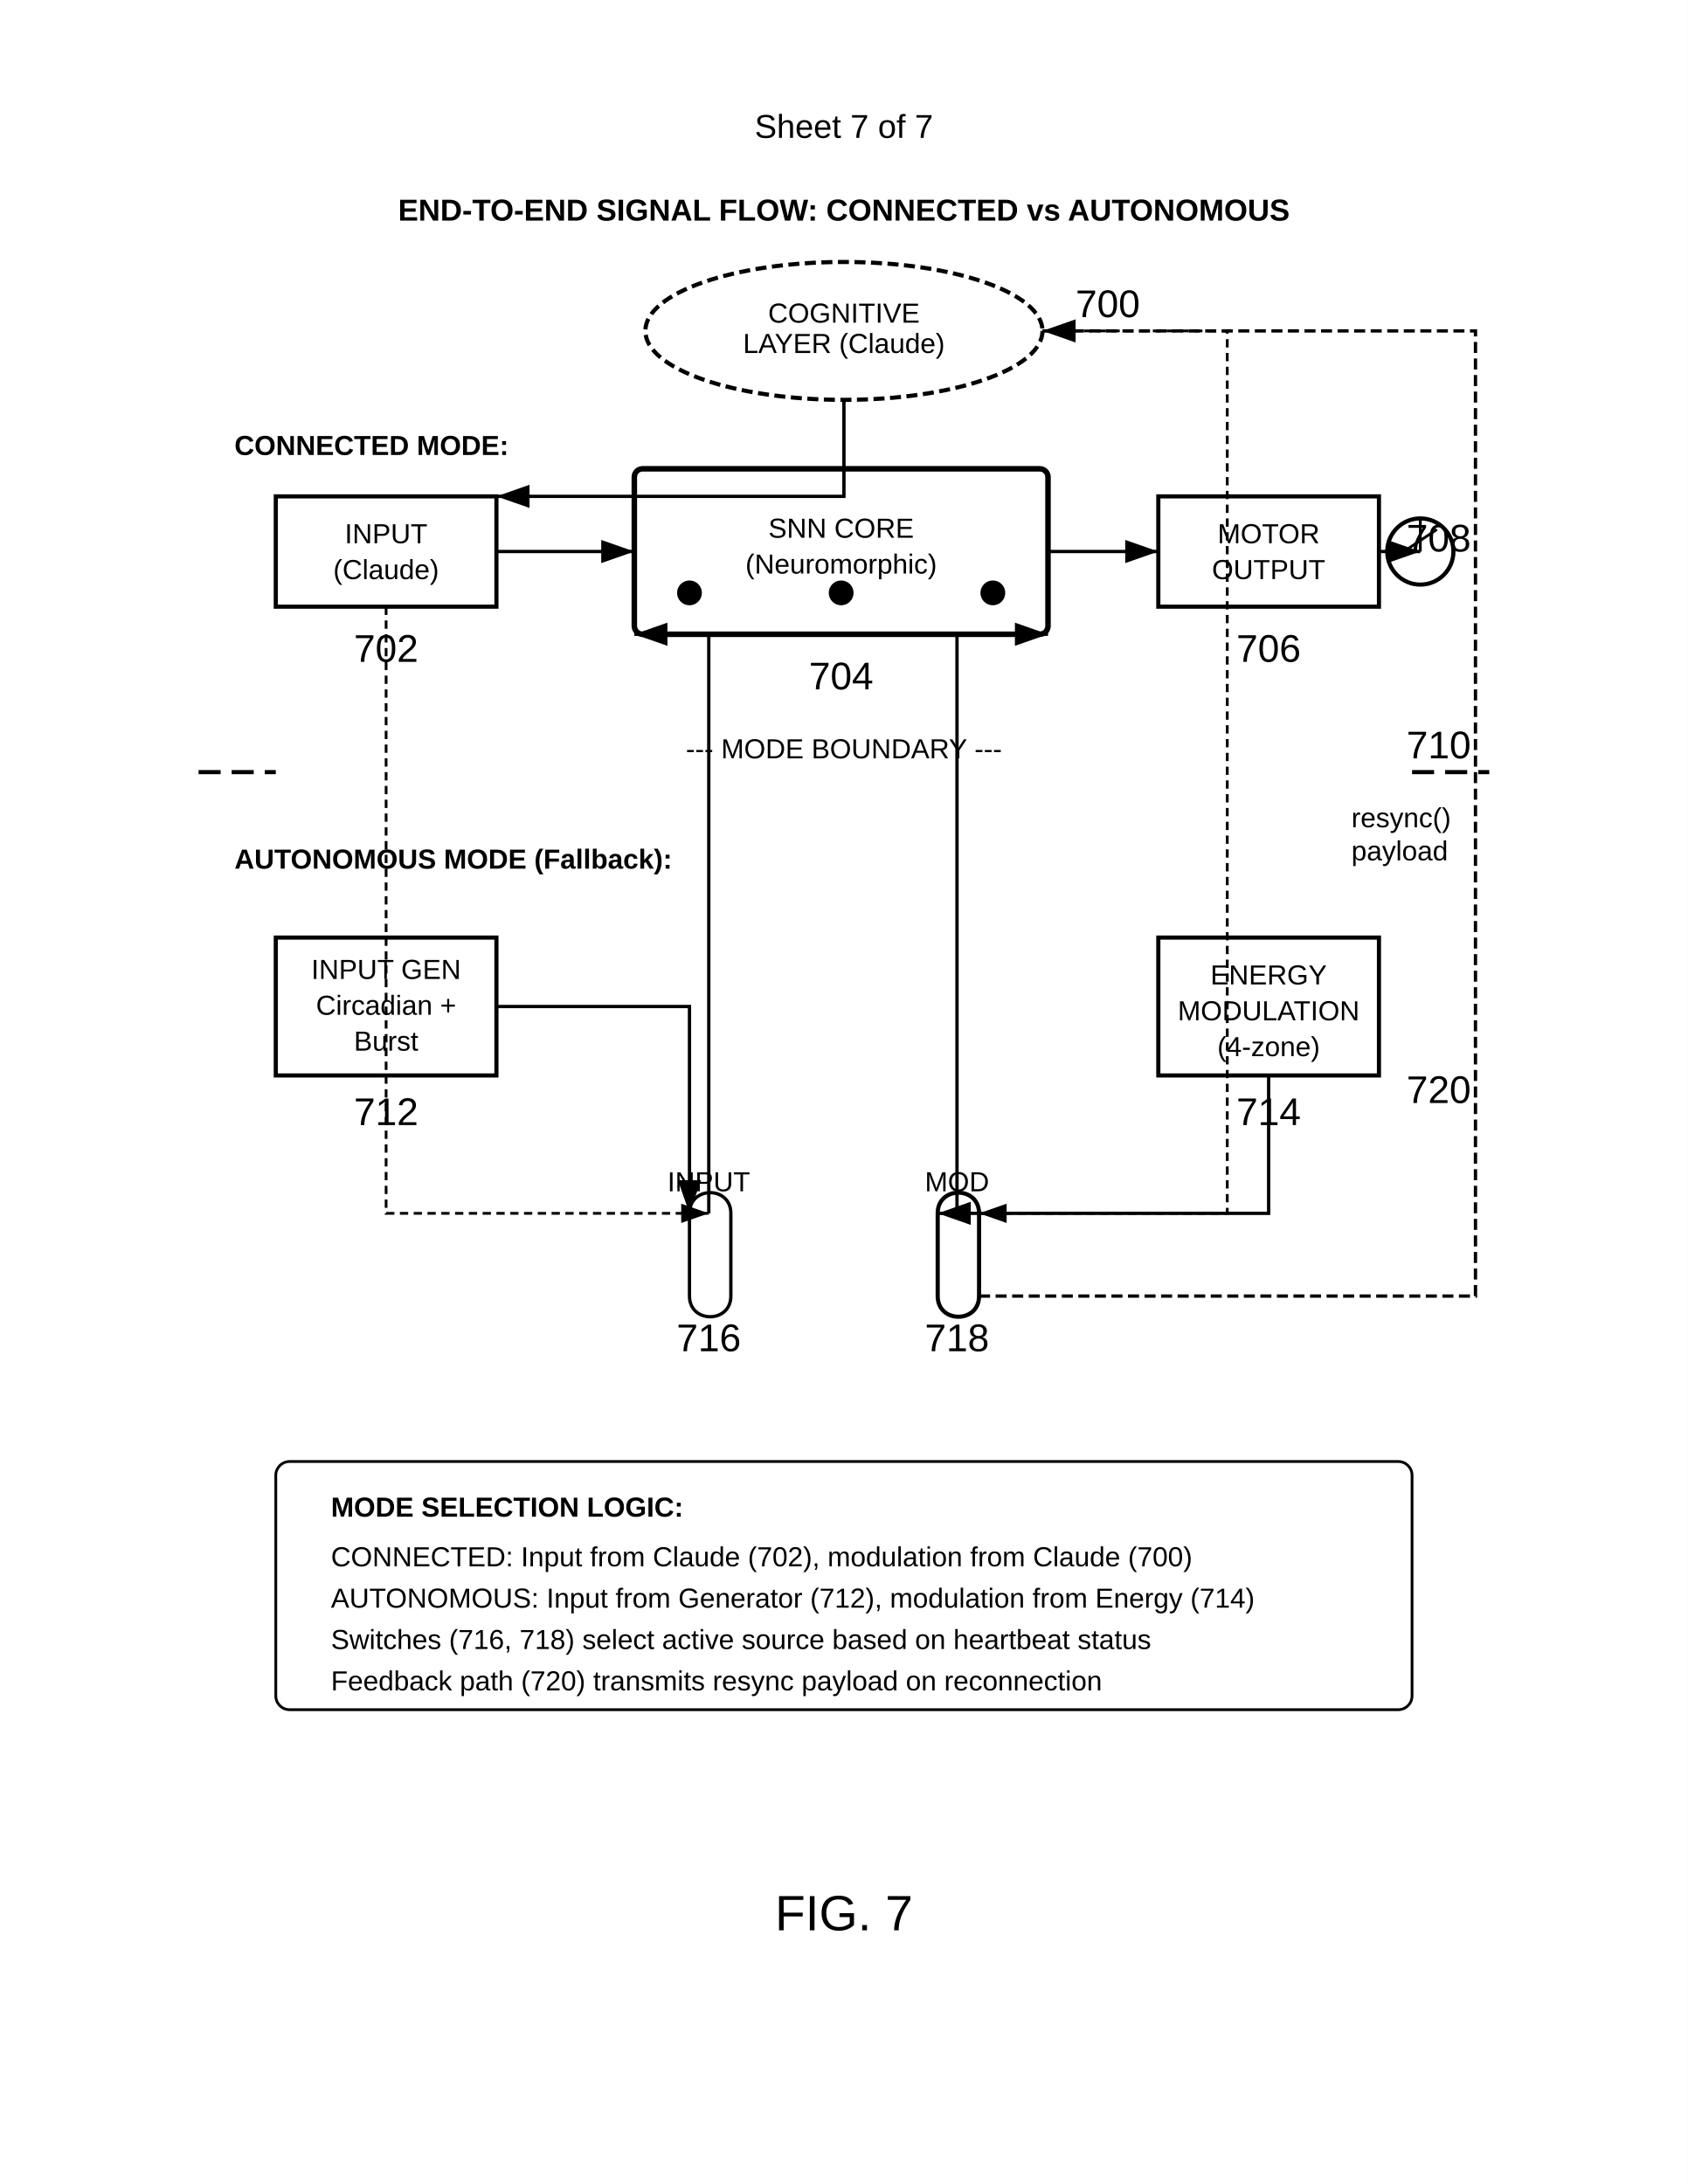
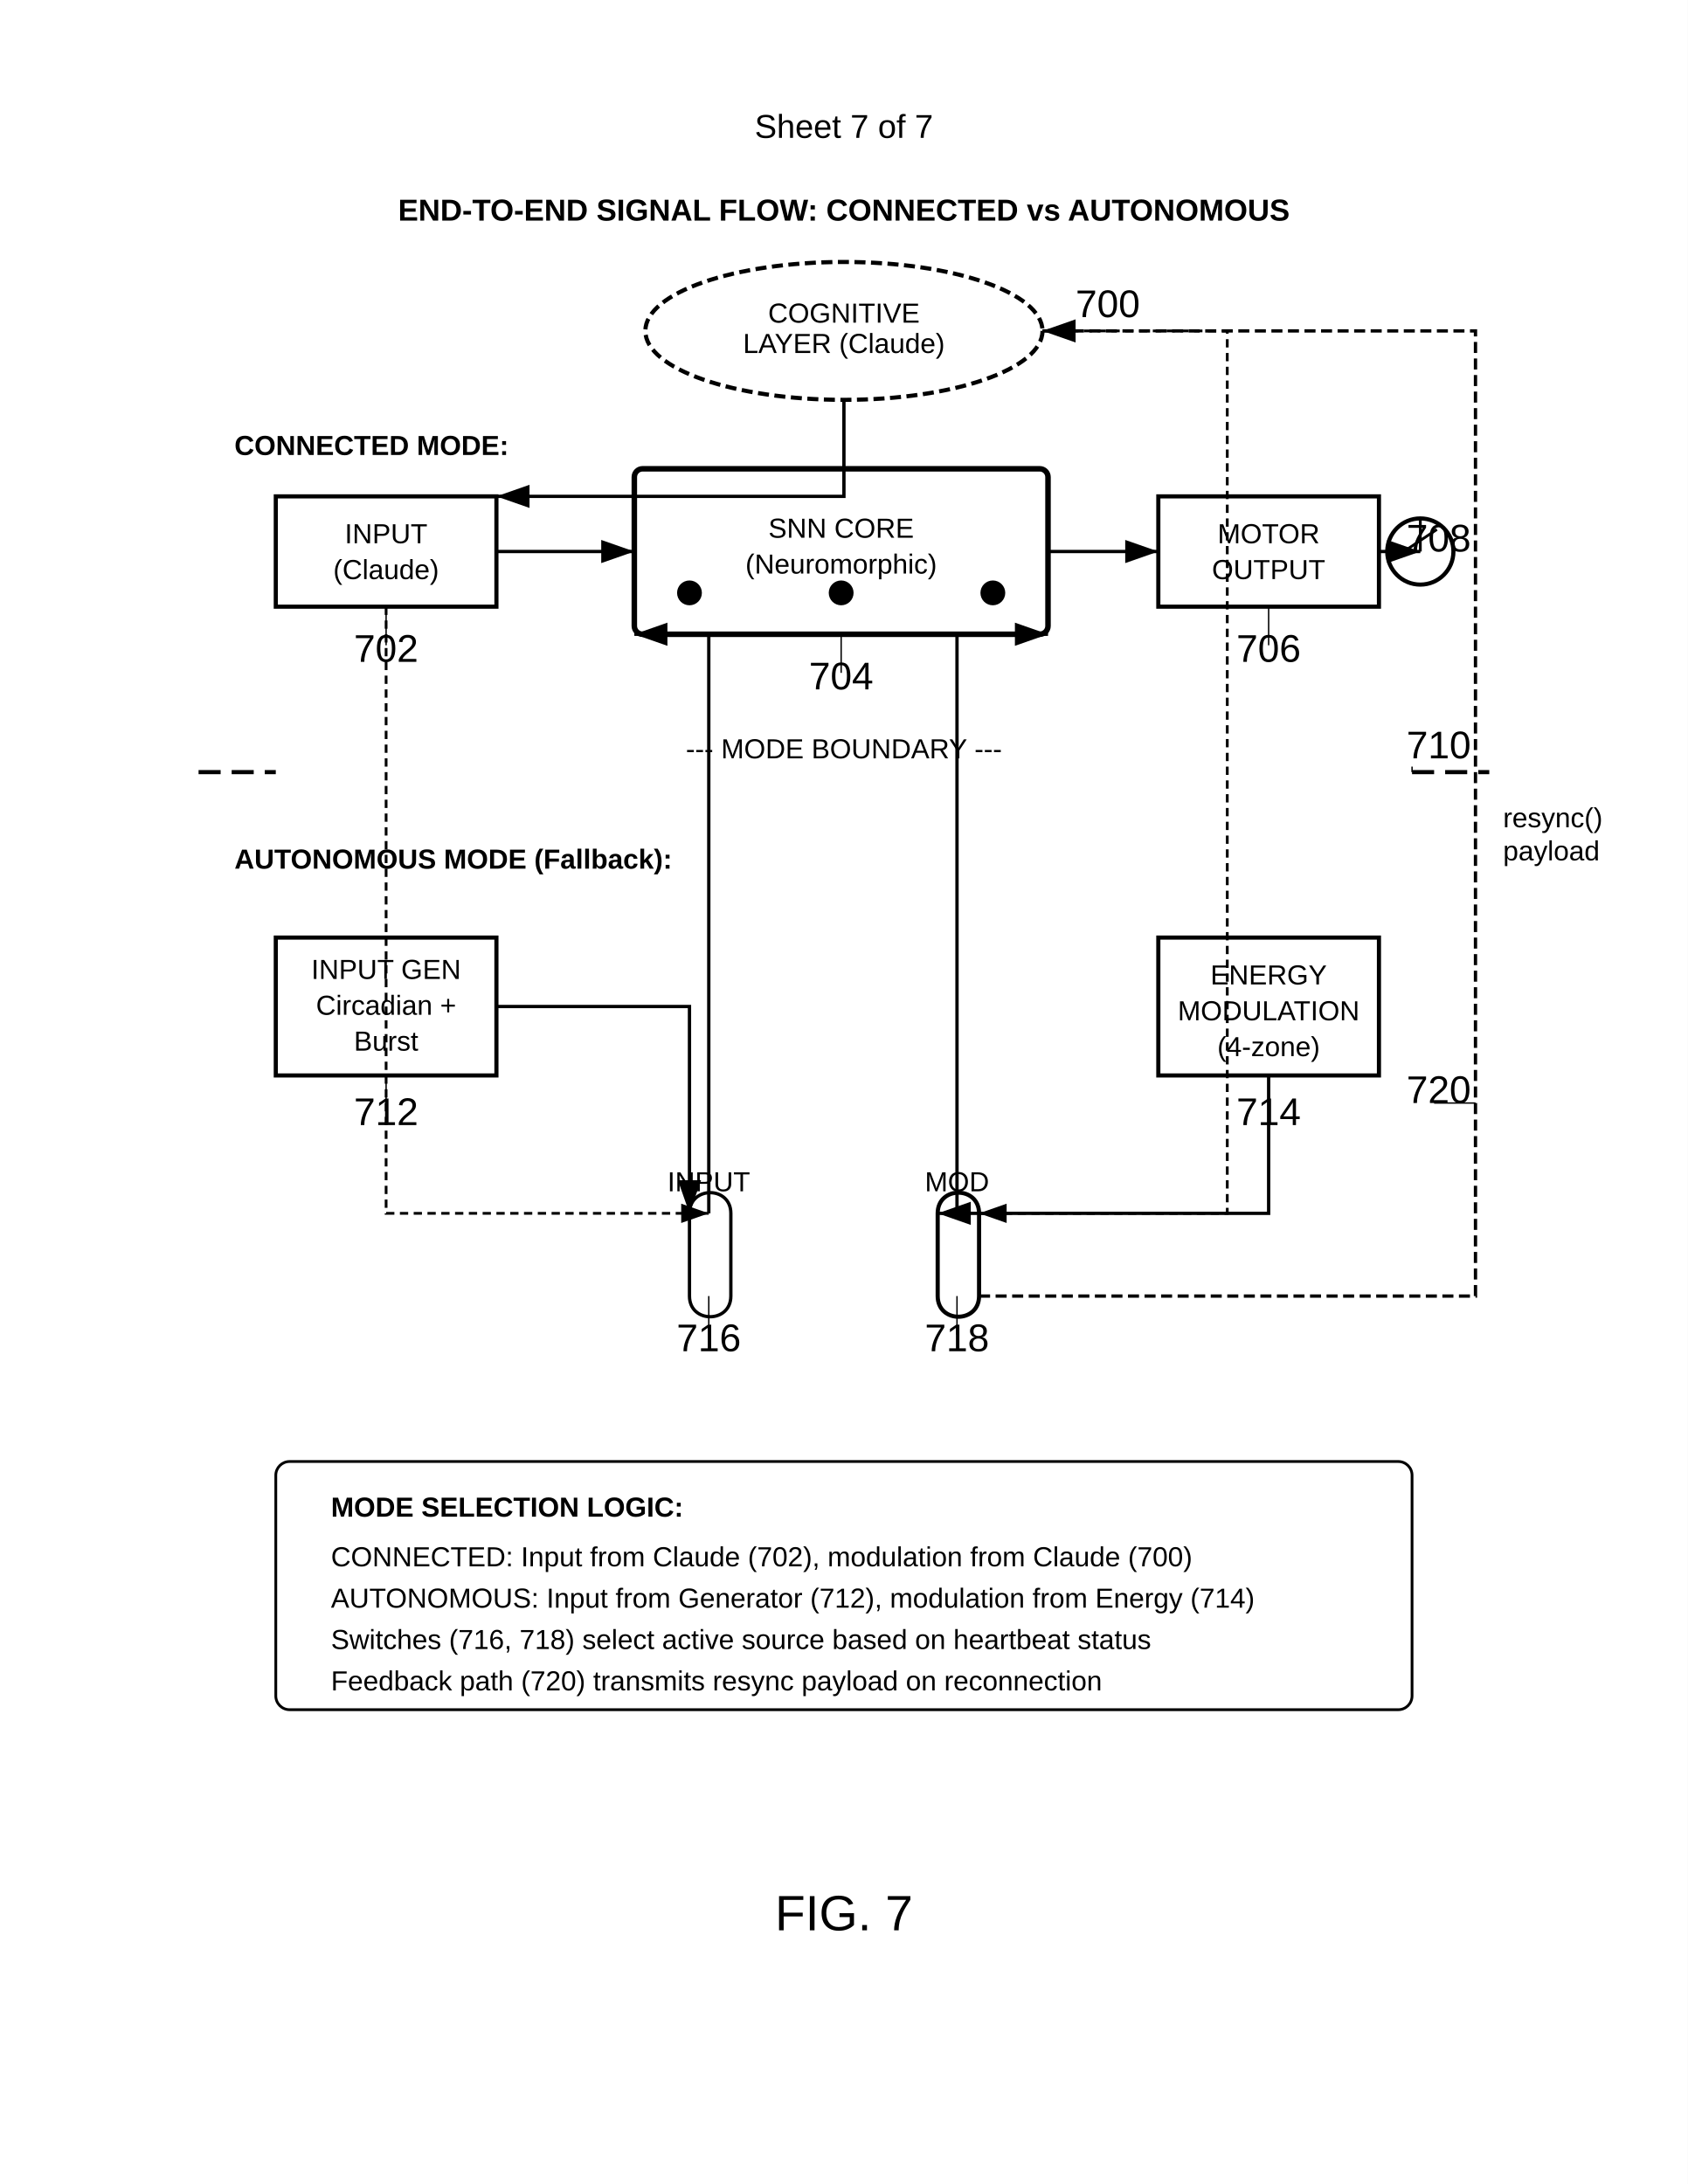
<svg xmlns="http://www.w3.org/2000/svg" width="612" height="792" viewBox="0 0 612 792">
  <rect width="100%" height="100%" fill="#fff" />
  <defs>
    <marker id="arrow" markerWidth="10" markerHeight="7" refX="10" refY="3.5" orient="auto">
      <polygon points="0 0, 10 3.5, 0 7" fill="#000" />
    </marker>
  </defs>
  <text x="306" y="50" font-family="Arial" font-size="12" text-anchor="middle" fill="#000">Sheet 7 of 7</text>
  <text x="306" y="80" font-family="Arial" font-size="11" font-weight="bold" text-anchor="middle" fill="#000">END-TO-END SIGNAL FLOW: CONNECTED vs AUTONOMOUS</text>
  <ellipse cx="306" cy="120" rx="72" ry="25" fill="none" stroke="#000" stroke-width="1.5" stroke-dasharray="4,2" />
  <text x="306" y="117" font-family="Arial" font-size="10" text-anchor="middle" fill="#000">COGNITIVE</text>
  <text x="306" y="128" font-family="Arial" font-size="10" text-anchor="middle" fill="#000">LAYER (Claude)</text>
  <text x="390" y="115" font-family="Arial" font-size="14" font-weight="normal" fill="#000">700</text>
+   <line x1="388" y1="118" x2="378" y2="120" stroke="black" stroke-width="0.5" />
  <text x="85" y="165" font-family="Arial" font-size="10" font-weight="bold" fill="#000">CONNECTED MODE:</text>
  <rect x="100" y="180" width="80" height="40" fill="none" stroke="#000" stroke-width="1.5" />
  <text x="140" y="197" font-family="Arial" font-size="10" text-anchor="middle" fill="#000">INPUT</text>
  <text x="140" y="210" font-family="Arial" font-size="10" text-anchor="middle" fill="#000">(Claude)</text>
  <text x="140" y="240" font-family="Arial" font-size="14" font-weight="normal" text-anchor="middle" fill="#000">702</text>
+   <line x1="140" y1="234" x2="140" y2="220" stroke="black" stroke-width="0.5" />
  <g transform="translate(230 170)">
    <rect width="150" height="60" rx="3" fill="none" stroke="#000" stroke-width="2" />
    <text x="75" y="25" font-family="Arial" font-size="10" text-anchor="middle" fill="#000">SNN CORE</text>
    <text x="75" y="38" font-family="Arial" font-size="10" text-anchor="middle" fill="#000">(Neuromorphic)</text>
    <circle cx="20" cy="45" r="4" stroke="#000" />
    <circle cx="75" cy="45" r="4" stroke="#000" />
    <circle cx="130" cy="45" r="4" stroke="#000" />
  </g>
  <text x="305" y="250" font-family="Arial" font-size="14" font-weight="normal" text-anchor="middle" fill="#000">704</text>
+   <line x1="305" y1="244" x2="305" y2="230" stroke="black" stroke-width="0.5" />
  <rect x="420" y="180" width="80" height="40" fill="none" stroke="#000" stroke-width="1.5" />
  <text x="460" y="197" font-family="Arial" font-size="10" text-anchor="middle" fill="#000">MOTOR</text>
  <text x="460" y="210" font-family="Arial" font-size="10" text-anchor="middle" fill="#000">OUTPUT</text>
  <text x="460" y="240" font-family="Arial" font-size="14" font-weight="normal" text-anchor="middle" fill="#000">706</text>
+   <line x1="460" y1="234" x2="460" y2="220" stroke="black" stroke-width="0.5" />
  <g transform="translate(515 190)">
    <circle cx="0" cy="10" r="12" fill="none" stroke="#000" stroke-width="1.5" />
    <path d="M0 -2v12M-6 10l12-8" stroke="#000" stroke-width="1" />
  </g>
  <text x="510" y="200" font-family="Arial" font-size="14" font-weight="normal" fill="#000">708</text>
+   <line x1="510" y1="200" x2="503" y2="200" stroke="black" stroke-width="0.5" />
  <path d="M72 280h28" stroke="#000" stroke-width="1.5" stroke-dasharray="8,4" />
  <path d="M512 280h28" stroke="#000" stroke-width="1.5" stroke-dasharray="8,4" />
  <text x="306" y="275" font-family="Arial" font-size="10" text-anchor="middle" fill="#000">--- MODE BOUNDARY ---</text>
  <text x="510" y="275" font-family="Arial" font-size="14" font-weight="normal" fill="#000">710</text>
+   <line x1="512" y1="278" x2="512" y2="280" stroke="black" stroke-width="0.5" />
  <text x="85" y="315" font-family="Arial" font-size="10" font-weight="bold" fill="#000">AUTONOMOUS MODE (Fallback):</text>
  <rect x="100" y="340" width="80" height="50" fill="none" stroke="#000" stroke-width="1.5" />
  <text x="140" y="355" font-family="Arial" font-size="10" text-anchor="middle" fill="#000">INPUT GEN</text>
  <text x="140" y="368" font-family="Arial" font-size="10" text-anchor="middle" fill="#000">Circadian +</text>
  <text x="140" y="381" font-family="Arial" font-size="10" text-anchor="middle" fill="#000">Burst</text>
  <text x="140" y="408" font-family="Arial" font-size="14" font-weight="normal" text-anchor="middle" fill="#000">712</text>
+   <line x1="140" y1="402" x2="140" y2="390" stroke="black" stroke-width="0.5" />
  <rect x="420" y="340" width="80" height="50" fill="none" stroke="#000" stroke-width="1.5" />
  <text x="460" y="357" font-family="Arial" font-size="10" text-anchor="middle" fill="#000">ENERGY</text>
  <text x="460" y="370" font-family="Arial" font-size="10" text-anchor="middle" fill="#000">MODULATION</text>
  <text x="460" y="383" font-family="Arial" font-size="10" text-anchor="middle" fill="#000">(4-zone)</text>
  <text x="460" y="408" font-family="Arial" font-size="14" font-weight="normal" text-anchor="middle" fill="#000">714</text>
+   <line x1="460" y1="402" x2="460" y2="390" stroke="black" stroke-width="0.5" />
  <path d="M250 440c0-10 15-10 15 0v30c0 10-15 10-15 0z" fill="none" stroke="#000" stroke-width="1.2" />
  <text x="257" y="432" font-family="Arial" font-size="10" text-anchor="middle" fill="#000">INPUT</text>
  <text x="257" y="490" font-family="Arial" font-size="14" font-weight="normal" text-anchor="middle" fill="#000">716</text>
+   <line x1="257" y1="484" x2="257" y2="470" stroke="black" stroke-width="0.5" />
  <path d="M340 440c0-10 15-10 15 0v30c0 10-15 10-15 0z" fill="none" stroke="#000" stroke-width="1.5" />
  <text x="347" y="432" font-family="Arial" font-size="10" text-anchor="middle" fill="#000">MOD</text>
  <text x="347" y="490" font-family="Arial" font-size="14" font-weight="normal" text-anchor="middle" fill="#000">718</text>
+   <line x1="347" y1="484" x2="347" y2="470" stroke="black" stroke-width="0.5" />
  <text x="510" y="400" font-family="Arial" font-size="14" font-weight="normal" fill="#000">720</text>
-   <text x="490" y="300" font-family="Arial" font-size="10" fill="#000">resync()</text>
-   <text x="490" y="312" font-family="Arial" font-size="10" fill="#000">payload</text>
+   <line x1="520" y1="400" x2="535" y2="400" stroke="black" stroke-width="0.5" />
+   <text x="545" y="300" font-family="Arial" font-size="10" fill="#000">resync()</text>
+   <text x="545" y="312" font-family="Arial" font-size="10" fill="#000">payload</text>
  <path d="M306 145v35h-126" stroke="#000" stroke-width="1.2" marker-end="url(#arrow)" fill="none" />
  <path d="M180 200h50" stroke="#000" stroke-width="1.2" marker-end="url(#arrow)" fill="none" />
  <path d="M380 200h40" stroke="#000" stroke-width="1.2" marker-end="url(#arrow)" fill="none" />
  <path d="M500 200h15" stroke="#000" stroke-width="1.2" marker-end="url(#arrow)" fill="none" />
  <path d="M180 365h70v75" stroke="#000" stroke-width="1.2" marker-end="url(#arrow)" fill="none" />
  <path d="M460 390v50h-120" stroke="#000" stroke-width="1.2" marker-end="url(#arrow)" fill="none" />
  <path d="M257 440v-210h-27" stroke="#000" stroke-width="1.2" marker-end="url(#arrow)" fill="none" />
  <path d="M347 440v-210h33" stroke="#000" stroke-width="1.2" marker-end="url(#arrow)" fill="none" />
  <path d="M140 220v220h117" stroke="#000" stroke-width="1" stroke-dasharray="3,2" marker-end="url(#arrow)" fill="none" />
  <path d="M378 120h67v320h-90" stroke="#000" stroke-width="1" stroke-dasharray="3,2" marker-end="url(#arrow)" fill="none" />
  <path d="M355 470h180V120h-157" stroke="#000" stroke-width="1.2" stroke-dasharray="4,2" marker-end="url(#arrow)" fill="none" />
  <rect x="100" y="530" width="412" height="90" rx="5" fill="none" stroke="#000" stroke-width="1" />
  <text x="120" y="550" font-family="Arial" font-size="10" font-weight="bold" fill="#000">MODE SELECTION LOGIC:</text>
  <text x="120" y="568" font-family="Arial" font-size="10" fill="#000">CONNECTED: Input from Claude (702), modulation from Claude (700)</text>
  <text x="120" y="583" font-family="Arial" font-size="10" fill="#000">AUTONOMOUS: Input from Generator (712), modulation from Energy (714)</text>
  <text x="120" y="598" font-family="Arial" font-size="10" fill="#000">Switches (716, 718) select active source based on heartbeat status</text>
  <text x="120" y="613" font-family="Arial" font-size="10" fill="#000">Feedback path (720) transmits resync payload on reconnection</text>
  <text x="306" y="700" font-family="Arial" font-size="18" font-weight="normal" text-anchor="middle" fill="#000">FIG. 7</text>
</svg>
